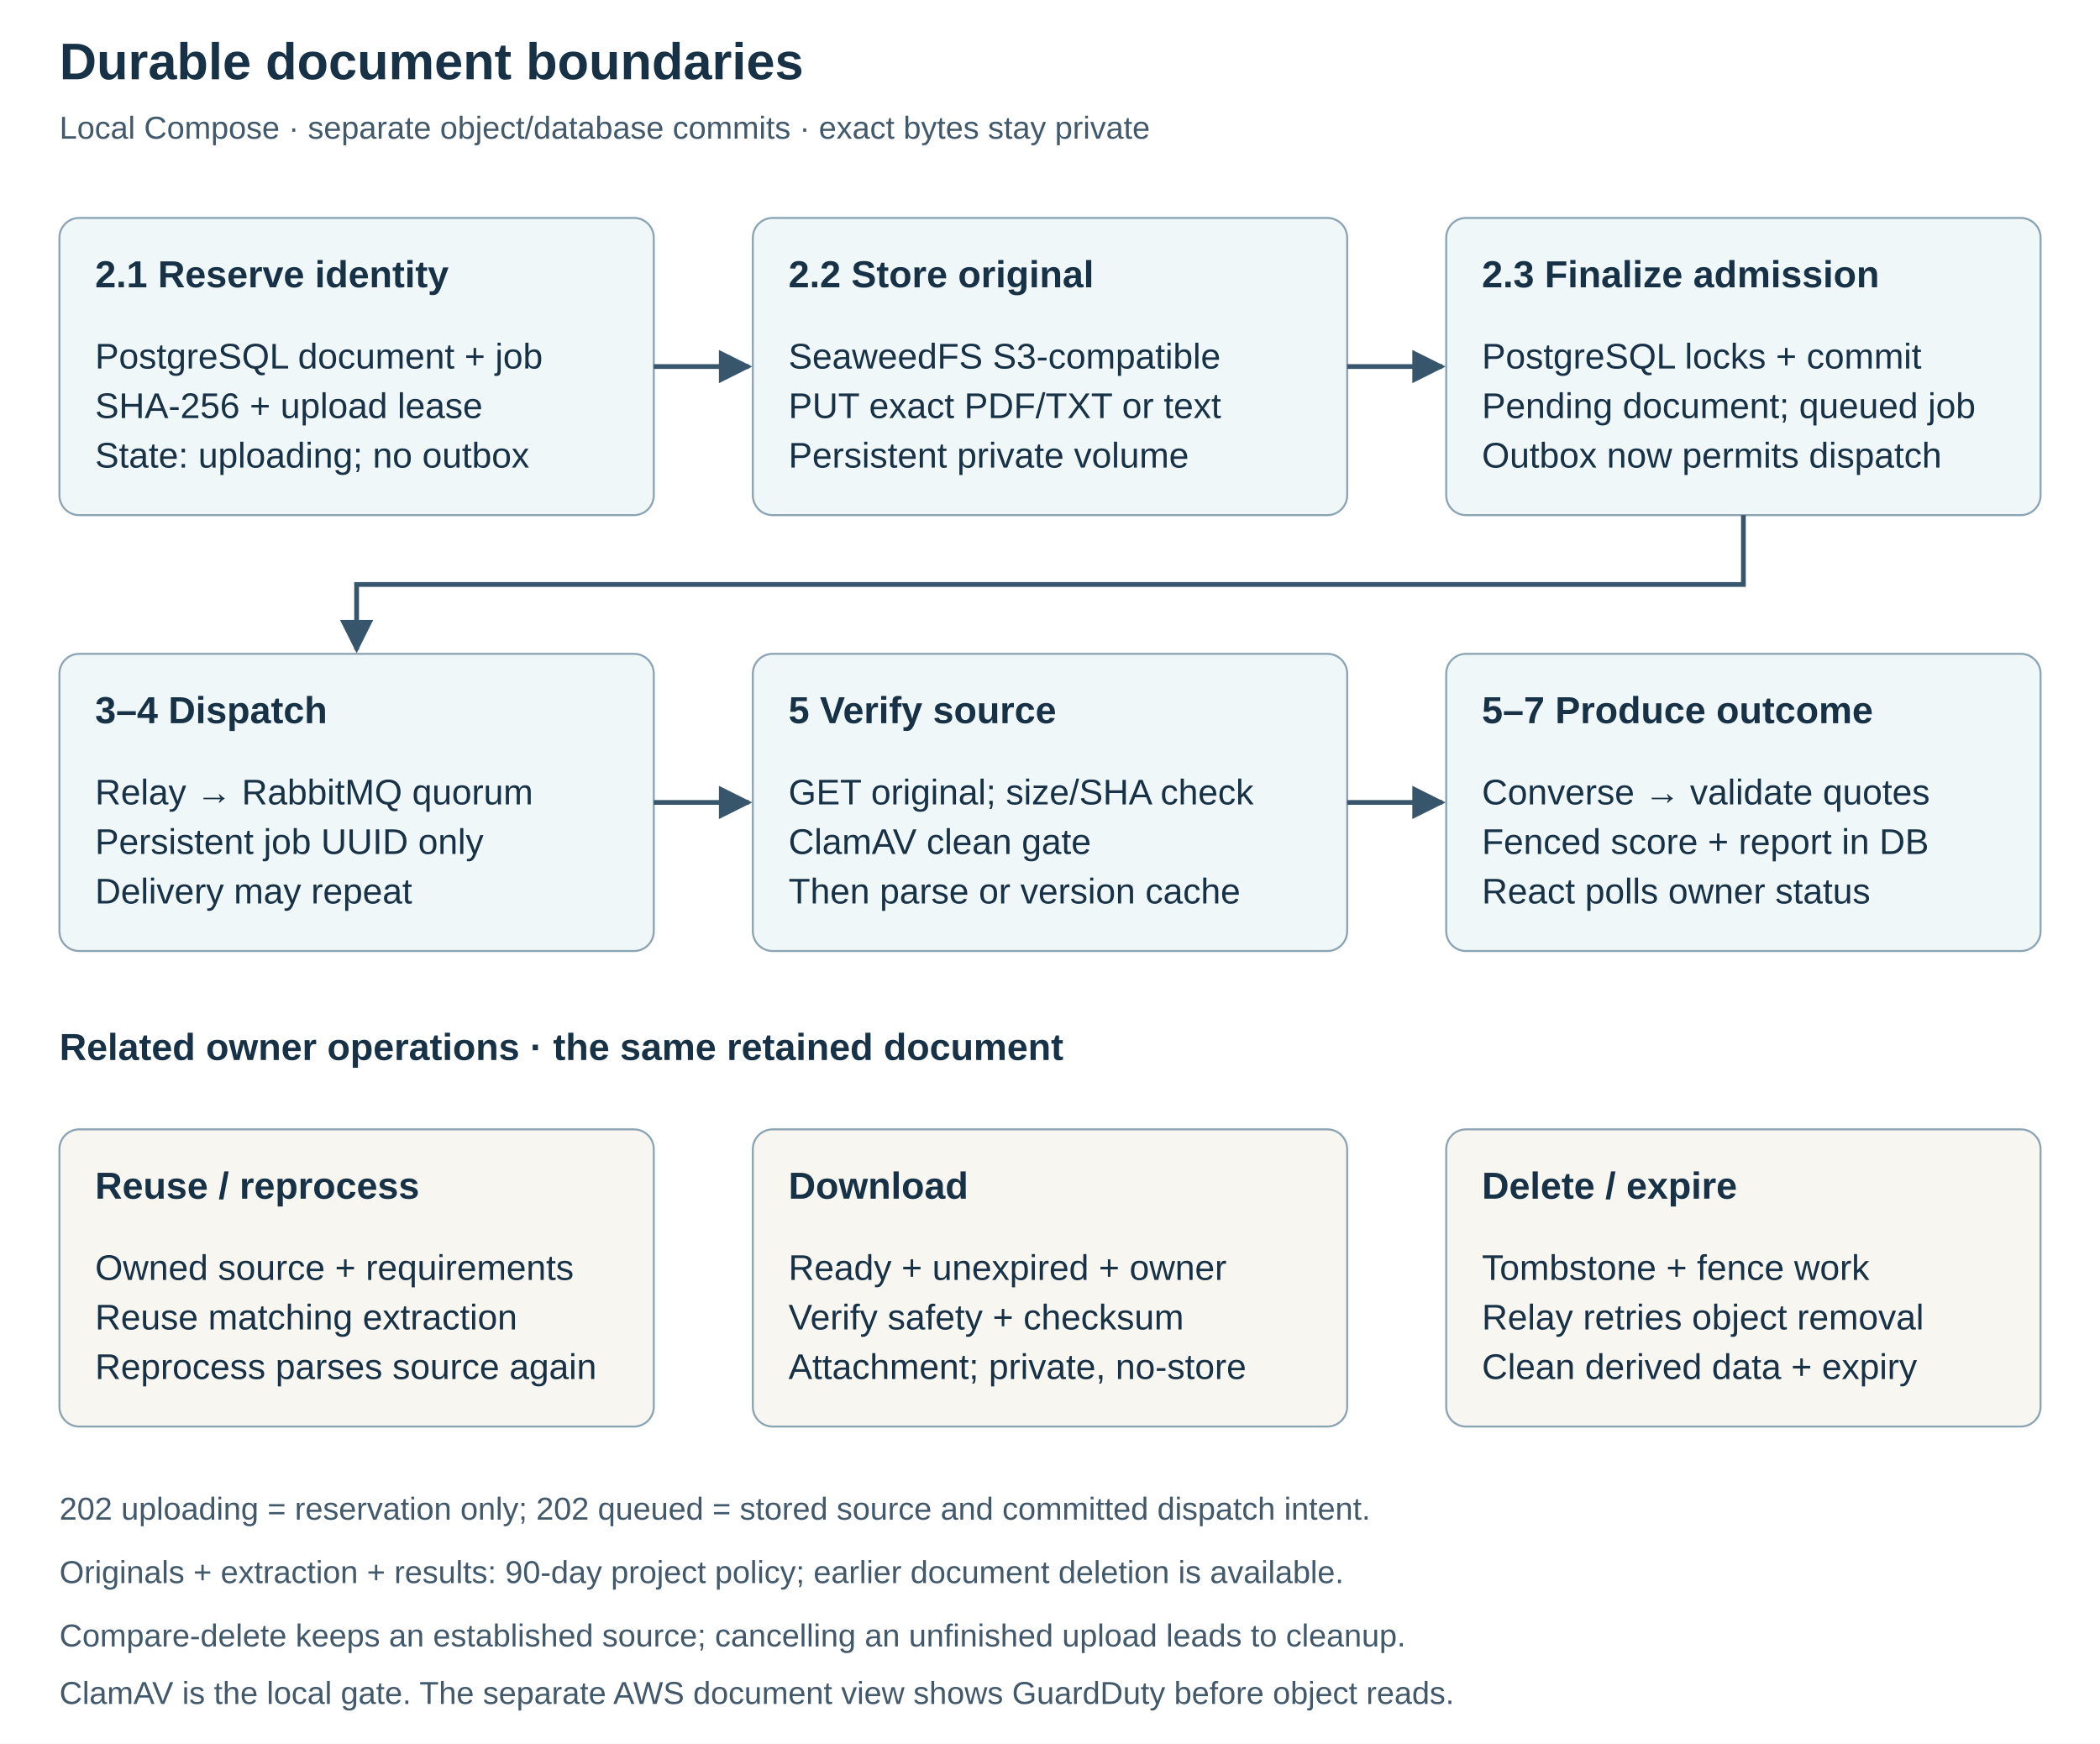
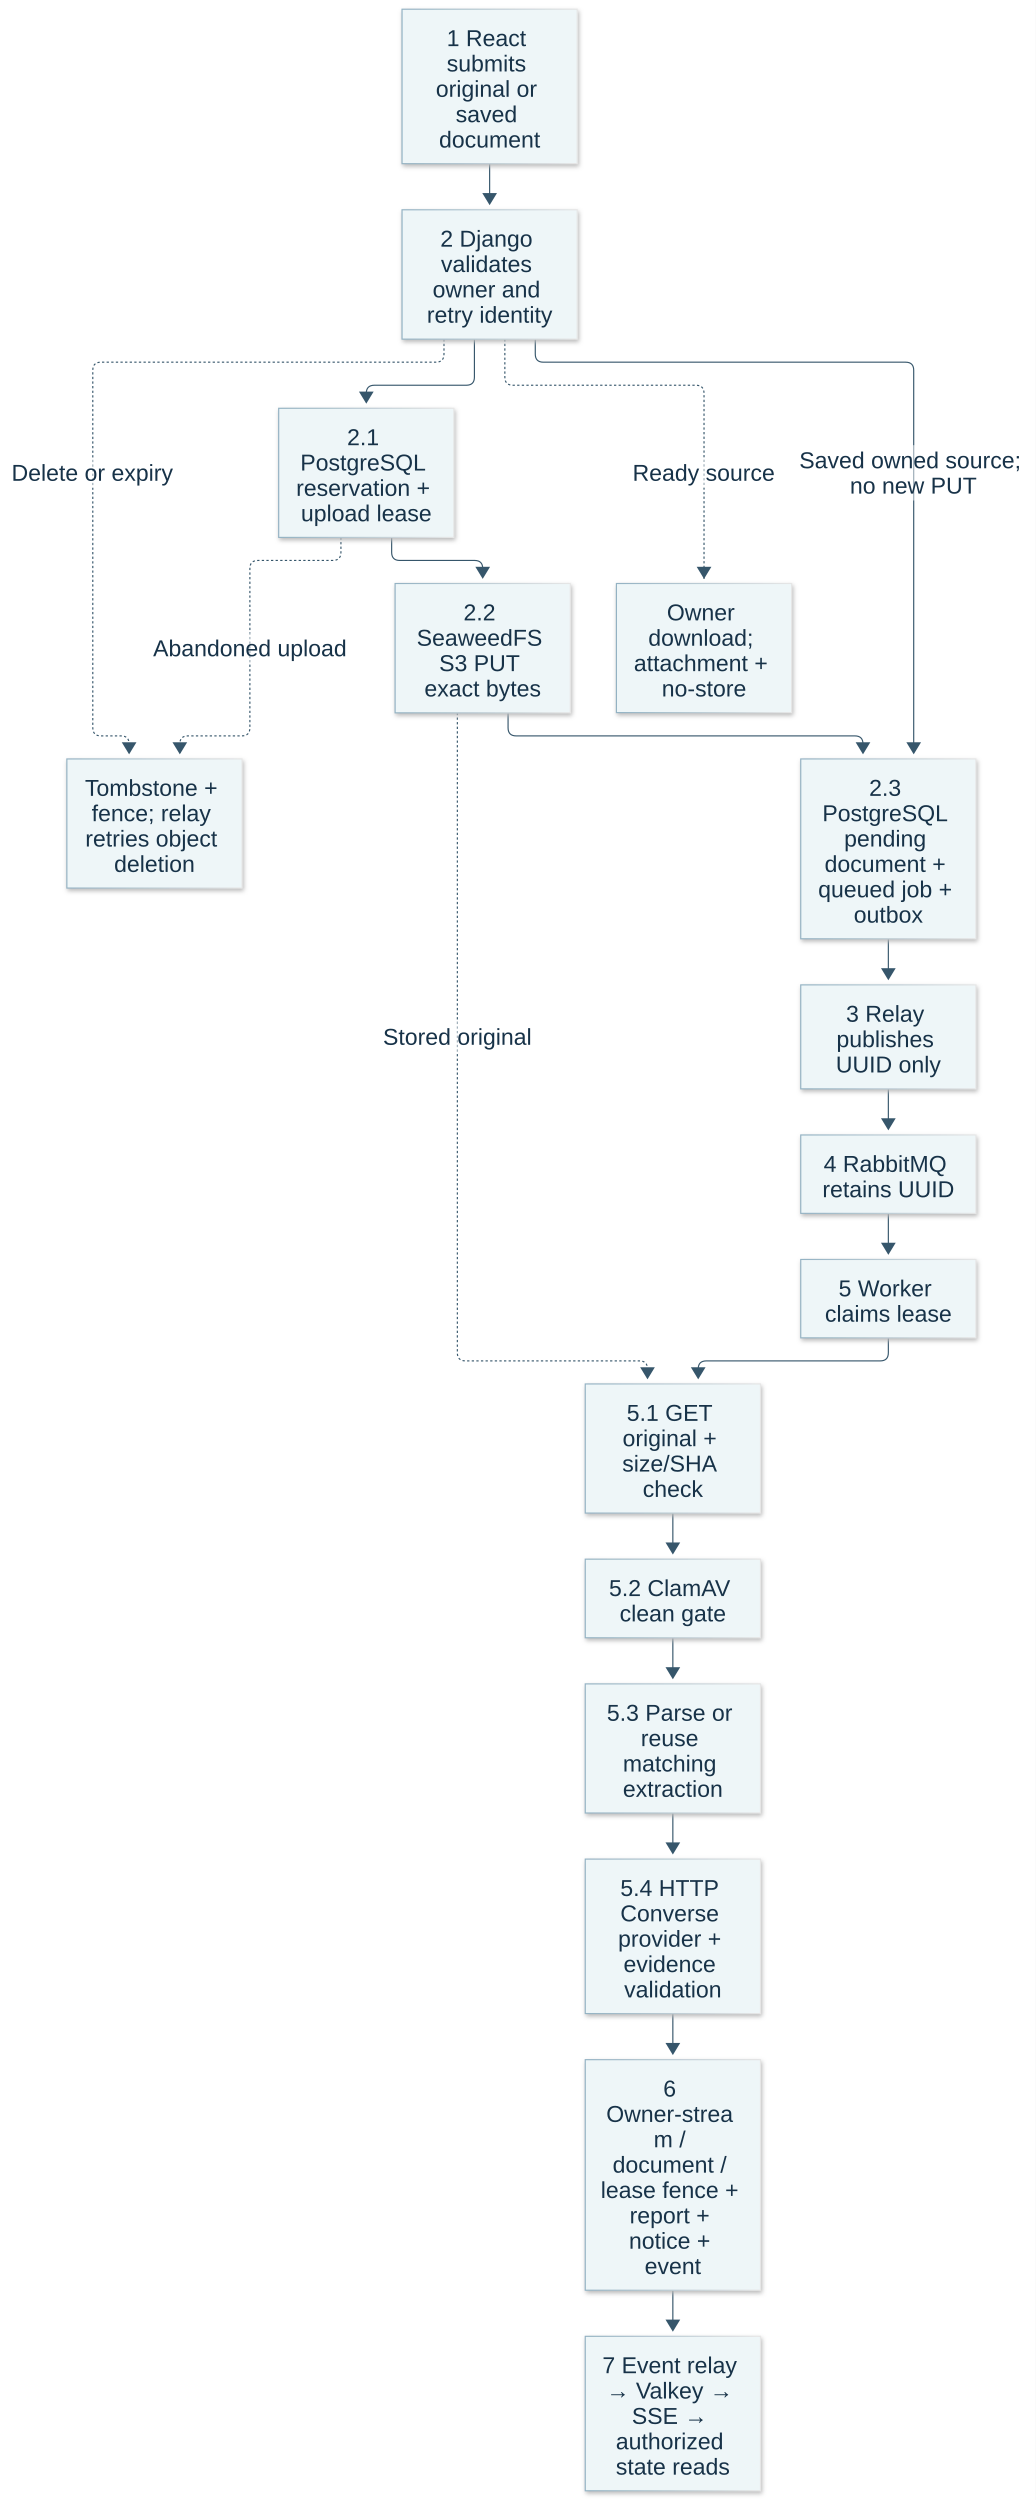
- <svg xmlns="http://www.w3.org/2000/svg" width="1060" height="880" viewBox="0 0 1060 880" role="img" aria-labelledby="title desc">
+ <svg xmlns="http://www.w3.org/2000/svg" id="my-svg" class="flowchart" viewBox="4 4 898.545 2168.836" role="graphics-document document" aria-roledescription="flowchart-v2" aria-describedby="chart-desc-my-svg" aria-labelledby="chart-title-my-svg" style="background-color: white;" width="898.545" height="2168.836">
+   <rect x="4" y="4" width="898.545" height="2168.836" fill="#ffffff" aria-hidden="true" />
+   <style>#my-svg{font-family:Arial,sans-serif;font-size:20px;fill:#173248;}@keyframes edge-animation-frame{from{stroke-dashoffset:0;}}@keyframes dash{to{stroke-dashoffset:0;}}#my-svg .edge-animation-slow{stroke-dasharray:9,5!important;stroke-dashoffset:900;animation:dash 50s linear infinite;stroke-linecap:round;}#my-svg .edge-animation-fast{stroke-dasharray:9,5!important;stroke-dashoffset:900;animation:dash 20s linear infinite;stroke-linecap:round;}#my-svg .error-icon{fill:#f8fafb;}#my-svg .error-text{fill:#070504;stroke:#070504;}#my-svg .edge-thickness-normal{stroke-width:1px;}#my-svg .edge-thickness-thick{stroke-width:3.5px;}#my-svg .edge-pattern-solid{stroke-dasharray:0;}#my-svg .edge-thickness-invisible{stroke-width:0;fill:none;}#my-svg .edge-pattern-dashed{stroke-dasharray:3;}#my-svg .edge-pattern-dotted{stroke-dasharray:2;}#my-svg .marker{fill:#36566b;stroke:#36566b;}#my-svg .marker.cross{stroke:#36566b;}#my-svg svg{font-family:Arial,sans-serif;font-size:20px;}#my-svg p{margin:0;}#my-svg .label{font-family:Arial,sans-serif;color:#173248;}#my-svg .cluster-label text{fill:#070504;}#my-svg .cluster-label span{color:#070504;}#my-svg .cluster-label span p{background-color:transparent;}#my-svg .label text,#my-svg span{fill:#173248;color:#173248;}#my-svg .node rect,#my-svg .node circle,#my-svg .node ellipse,#my-svg .node polygon,#my-svg .node path{fill:#eef6f8;stroke:#93b2c3;stroke-width:1px;}#my-svg .rough-node .label text,#my-svg .node .label text,#my-svg .image-shape .label,#my-svg .icon-shape .label{text-anchor:middle;}#my-svg .node .katex path{fill:#000;stroke:#000;stroke-width:1px;}#my-svg .rough-node .label,#my-svg .node .label,#my-svg .image-shape .label,#my-svg .icon-shape .label{text-align:center;}#my-svg .node.clickable{cursor:pointer;}#my-svg .root .anchor path{fill:#36566b!important;stroke-width:0;stroke:#36566b;}#my-svg .arrowheadPath{fill:#0b0b0b;}#my-svg .edgePaths .path{stroke:#36566b;stroke-width:1px;}#my-svg .flowchart-link{stroke:#36566b;fill:none;}#my-svg .edgeLabel{background-color:#ffffff;text-align:center;}#my-svg .edgeLabel p{background-color:#ffffff;}#my-svg .edgeLabel rect{opacity:0.5;background-color:#ffffff;fill:#ffffff;}#my-svg .labelBkg{background-color:rgba(255, 255, 255, 0.5);}#my-svg .cluster rect{fill:#f8fafb;stroke:hsl(200, 0%, 87.843%);stroke-width:1px;}#my-svg .cluster text{fill:#070504;}#my-svg .cluster span{color:#070504;}#my-svg .node .collapsed-indicator{fill:hsl(200, 0%, 87.843%);stroke:none;opacity:0.6;}#my-svg .node .collapsed-separator{stroke:hsl(200, 0%, 87.843%);stroke-width:0.75px;}#my-svg div.mermaidTooltip{position:absolute;text-align:center;max-width:200px;padding:2px;font-family:Arial,sans-serif;font-size:12px;background:#f8fafb;border:1px solid hsl(200, 0%, 87.843%);border-radius:2px;pointer-events:none;z-index:100;}#my-svg .flowchartTitleText{text-anchor:middle;font-size:18px;fill:#173248;}#my-svg rect.text{fill:none;stroke-width:0;}#my-svg .icon-shape,#my-svg .image-shape{background-color:#ffffff;text-align:center;}#my-svg .icon-shape p,#my-svg .image-shape p{background-color:#ffffff;padding:2px;}#my-svg .icon-shape .label rect,#my-svg .image-shape .label rect{opacity:0.5;background-color:#ffffff;fill:#ffffff;}#my-svg .label-icon{display:inline-block;height:1em;overflow:visible;vertical-align:-0.125em;}#my-svg .node .label-icon path{fill:currentColor;stroke:revert;stroke-width:revert;}#my-svg .node .neo-node{stroke:#93b2c3;}#my-svg [data-look="neo"].node rect,#my-svg [data-look="neo"].cluster rect,#my-svg [data-look="neo"].node polygon{stroke:url(#my-svg-gradient);filter:drop-shadow( 1px 2px 2px rgba(185,185,185,1));}#my-svg [data-look="neo"].swimlane.cluster rect{filter:none;}#my-svg [data-look="neo"].node path{stroke:url(#my-svg-gradient);stroke-width:1px;}#my-svg [data-look="neo"].node .outer-path{filter:drop-shadow( 1px 2px 2px rgba(185,185,185,1));}#my-svg [data-look="neo"].node .neo-line path{stroke:#93b2c3;filter:none;}#my-svg [data-look="neo"].node circle{stroke:url(#my-svg-gradient);filter:drop-shadow( 1px 2px 2px rgba(185,185,185,1));}#my-svg [data-look="neo"].node circle .state-start{fill:#000000;}#my-svg [data-look="neo"].icon-shape .icon{fill:url(#my-svg-gradient);filter:drop-shadow( 1px 2px 2px rgba(185,185,185,1));}#my-svg [data-look="neo"].icon-shape .icon-neo path{stroke:url(#my-svg-gradient);filter:drop-shadow( 1px 2px 2px rgba(185,185,185,1));}#my-svg :root{--mermaid-font-family:Arial,sans-serif;}</style>
+   <g>
+     <marker id="my-svg_flowchart-v2-pointEnd" class="marker flowchart-v2" viewBox="0 0 10 10" refX="5" refY="5" markerUnits="userSpaceOnUse" markerWidth="8" markerHeight="8" orient="auto">
+       <path d="M 0 0 L 10 5 L 0 10 z" class="arrowMarkerPath" style="stroke-width: 1; stroke-dasharray: 1, 0;" />
+     </marker>
+     <marker id="my-svg_flowchart-v2-pointStart" class="marker flowchart-v2" viewBox="0 0 10 10" refX="4.5" refY="5" markerUnits="userSpaceOnUse" markerWidth="8" markerHeight="8" orient="auto">
+       <path d="M 0 5 L 10 10 L 10 0 z" class="arrowMarkerPath" style="stroke-width: 1; stroke-dasharray: 1, 0;" />
+     </marker>
+     <marker id="my-svg_flowchart-v2-pointEnd-margin" class="marker flowchart-v2" viewBox="0 0 11.5 14" refX="11.5" refY="7" markerUnits="userSpaceOnUse" markerWidth="10.5" markerHeight="14" orient="auto">
+       <path d="M 0 0 L 11.5 7 L 0 14 z" class="arrowMarkerPath" style="stroke-width: 0; stroke-dasharray: 1, 0;" />
+     </marker>
+     <marker id="my-svg_flowchart-v2-pointStart-margin" class="marker flowchart-v2" viewBox="0 0 11.5 14" refX="1" refY="7" markerUnits="userSpaceOnUse" markerWidth="11.5" markerHeight="14" orient="auto">
+       <polygon points="0,7 11.5,14 11.5,0" class="arrowMarkerPath" style="stroke-width: 0; stroke-dasharray: 1, 0;" />
+     </marker>
+     <marker id="my-svg_flowchart-v2-circleEnd" class="marker flowchart-v2" viewBox="0 0 10 10" refX="11" refY="5" markerUnits="userSpaceOnUse" markerWidth="11" markerHeight="11" orient="auto">
+       <circle cx="5" cy="5" r="5" class="arrowMarkerPath" style="stroke-width: 1; stroke-dasharray: 1, 0;" />
+     </marker>
+     <marker id="my-svg_flowchart-v2-circleStart" class="marker flowchart-v2" viewBox="0 0 10 10" refX="-1" refY="5" markerUnits="userSpaceOnUse" markerWidth="11" markerHeight="11" orient="auto">
+       <circle cx="5" cy="5" r="5" class="arrowMarkerPath" style="stroke-width: 1; stroke-dasharray: 1, 0;" />
+     </marker>
+     <marker id="my-svg_flowchart-v2-circleEnd-margin" class="marker flowchart-v2" viewBox="0 0 10 10" refY="5" refX="12.25" markerUnits="userSpaceOnUse" markerWidth="14" markerHeight="14" orient="auto">
+       <circle cx="5" cy="5" r="5" class="arrowMarkerPath" style="stroke-width: 0; stroke-dasharray: 1, 0;" />
+     </marker>
+     <marker id="my-svg_flowchart-v2-circleStart-margin" class="marker flowchart-v2" viewBox="0 0 10 10" refX="-2" refY="5" markerUnits="userSpaceOnUse" markerWidth="14" markerHeight="14" orient="auto">
+       <circle cx="5" cy="5" r="5" class="arrowMarkerPath" style="stroke-width: 0; stroke-dasharray: 1, 0;" />
+     </marker>
+     <marker id="my-svg_flowchart-v2-crossEnd" class="marker cross flowchart-v2" viewBox="0 0 11 11" refX="12" refY="5.2" markerUnits="userSpaceOnUse" markerWidth="11" markerHeight="11" orient="auto">
+       <path d="M 1,1 l 9,9 M 10,1 l -9,9" class="arrowMarkerPath" style="stroke-width: 2; stroke-dasharray: 1, 0;" />
+     </marker>
+     <marker id="my-svg_flowchart-v2-crossStart" class="marker cross flowchart-v2" viewBox="0 0 11 11" refX="-1" refY="5.2" markerUnits="userSpaceOnUse" markerWidth="11" markerHeight="11" orient="auto">
+       <path d="M 1,1 l 9,9 M 10,1 l -9,9" class="arrowMarkerPath" style="stroke-width: 2; stroke-dasharray: 1, 0;" />
+     </marker>
+     <marker id="my-svg_flowchart-v2-crossEnd-margin" class="marker cross flowchart-v2" viewBox="0 0 15 15" refX="17.7" refY="7.5" markerUnits="userSpaceOnUse" markerWidth="12" markerHeight="12" orient="auto">
+       <path d="M 1,1 L 14,14 M 1,14 L 14,1" class="arrowMarkerPath" style="stroke-width: 2.5;" />
+     </marker>
+     <marker id="my-svg_flowchart-v2-crossStart-margin" class="marker cross flowchart-v2" viewBox="0 0 15 15" refX="-3.5" refY="7.5" markerUnits="userSpaceOnUse" markerWidth="12" markerHeight="12" orient="auto">
+       <path d="M 1,1 L 14,14 M 1,14 L 14,1" class="arrowMarkerPath" style="stroke-width: 2.5; stroke-dasharray: 1, 0;" />
+     </marker>
+     <g class="root">
+       <g class="clusters" />
+       <g class="edges edgePaths">
+         <path d="M428.772,146L428.772,182" id="my-svg-L_UI_API_0" class="edge-thickness-normal edge-pattern-solid edge-thickness-normal edge-pattern-solid flowchart-link" style="stroke-dasharray: 0 0 32 4; stroke-dashoffset: 0;;" data-edge="true" data-et="edge" data-id="L_UI_API_0" data-points="W3sieCI6NDI4Ljc3MjQ2MDkzNzUsInkiOjE0Nn0seyJ4Ijo0MjguNzcyNDYwOTM3NSwieSI6MTg2fV0=" data-look="neo" marker-end="url(#my-svg_flowchart-v2-pointEnd-margin)" />
+         <path d="M415.572,298.209L415.572,331.138Q415.572,338.209 408.501,338.209L328.844,338.209Q321.772,338.209 321.772,345.28L321.772,354.209" id="my-svg-L_API_RES_0" class="edge-thickness-normal edge-pattern-solid edge-thickness-normal edge-pattern-solid flowchart-link" style="stroke-dasharray: 0 0 140.472 4; stroke-dashoffset: 0;;" data-edge="true" data-et="edge" data-id="L_API_RES_0" data-points="W3sieCI6NDE1LjU3MjQ2MDkzNzUsInkiOjI5OC4yMDg5ODQzNzV9LHsieCI6NDE1LjU3MjQ2MDkzNzUsInkiOjMzOC4yMDg5ODQzNzV9LHsieCI6MzIxLjc3MjQ2MDkzNzUsInkiOjMzOC4yMDg5ODQzNzV9LHsieCI6MzIxLjc3MjQ2MDkzNzUsInkiOjM1OC4yMDg5ODQzNzV9XQ==" data-look="neo" marker-end="url(#my-svg_flowchart-v2-pointEnd-margin)" />
+         <path d="M343.772,470.209L343.772,483.138Q343.772,490.209 350.844,490.209L415.693,490.209Q422.764,490.209 422.764,497.28L422.764,506.209" id="my-svg-L_RES_PUT_0" class="edge-thickness-normal edge-pattern-solid edge-thickness-normal edge-pattern-solid flowchart-link" style="stroke-dasharray: 0 0 105.663 4; stroke-dashoffset: 0;;" data-edge="true" data-et="edge" data-id="L_RES_PUT_0" data-points="W3sieCI6MzQzLjc3MjQ2MDkzNzUsInkiOjQ3MC4yMDg5ODQzNzV9LHsieCI6MzQzLjc3MjQ2MDkzNzUsInkiOjQ5MC4yMDg5ODQzNzV9LHsieCI6NDIyLjc2MzY3MTg3NSwieSI6NDkwLjIwODk4NDM3NX0seyJ4Ijo0MjIuNzYzNjcxODc1LCJ5Ijo1MTAuMjA4OTg0Mzc1fV0=" data-look="neo" marker-end="url(#my-svg_flowchart-v2-pointEnd-margin)" />
+         <path d="M444.764,622.418L444.764,635.347Q444.764,642.418 451.835,642.418L745.599,642.418Q752.67,642.418 752.67,649.489L752.67,658.418" id="my-svg-L_PUT_ADMIT_0" class="edge-thickness-normal edge-pattern-solid edge-thickness-normal edge-pattern-solid flowchart-link" style="stroke-dasharray: 0 0 334.578 4; stroke-dashoffset: 0;;" data-edge="true" data-et="edge" data-id="L_PUT_ADMIT_0" data-points="W3sieCI6NDQ0Ljc2MzY3MTg3NSwieSI6NjIyLjQxNzk2ODc1fSx7IngiOjQ0NC43NjM2NzE4NzUsInkiOjY0Mi40MTc5Njg3NX0seyJ4Ijo3NTIuNjY5OTIxODc1LCJ5Ijo2NDIuNDE3OTY4NzV9LHsieCI6NzUyLjY2OTkyMTg3NSwieSI6NjYyLjQxNzk2ODc1fV0=" data-look="neo" marker-end="url(#my-svg_flowchart-v2-pointEnd-margin)" />
+         <path d="M468.372,298.209L468.372,311.138Q468.372,318.209 475.444,318.209L789.599,318.209Q796.67,318.209 796.67,325.28L796.67,566.313L796.67,658.418" id="my-svg-L_API_ADMIT_0" class="edge-thickness-normal edge-pattern-solid edge-thickness-normal edge-pattern-solid flowchart-link" style="stroke-dasharray: 0 0 679.178 4; stroke-dashoffset: 0;;" data-edge="true" data-et="edge" data-id="L_API_ADMIT_0" data-points="W3sieCI6NDY4LjM3MjQ2MDkzNzUsInkiOjI5OC4yMDg5ODQzNzV9LHsieCI6NDY4LjM3MjQ2MDkzNzUsInkiOjMxOC4yMDg5ODQzNzV9LHsieCI6Nzk2LjY2OTkyMTg3NSwieSI6MzE4LjIwODk4NDM3NX0seyJ4Ijo3OTYuNjY5OTIxODc1LCJ5Ijo1NjYuMzEzNDc2NTYyNX0seyJ4Ijo3OTYuNjY5OTIxODc1LCJ5Ijo2NjIuNDE3OTY4NzV9XQ==" data-look="neo" marker-end="url(#my-svg_flowchart-v2-pointEnd-margin)" />
+         <path d="M774.67,818.418L774.67,854.418" id="my-svg-L_ADMIT_RELAY_0" class="edge-thickness-normal edge-pattern-solid edge-thickness-normal edge-pattern-solid flowchart-link" style="stroke-dasharray: 0 0 32 4; stroke-dashoffset: 0;;" data-edge="true" data-et="edge" data-id="L_ADMIT_RELAY_0" data-points="W3sieCI6Nzc0LjY2OTkyMTg3NSwieSI6ODE4LjQxNzk2ODc1fSx7IngiOjc3NC42Njk5MjE4NzUsInkiOjg1OC40MTc5Njg3NX1d" data-look="neo" marker-end="url(#my-svg_flowchart-v2-pointEnd-margin)" />
+         <path d="M774.67,948.627L774.67,984.627" id="my-svg-L_RELAY_Q_0" class="edge-thickness-normal edge-pattern-solid edge-thickness-normal edge-pattern-solid flowchart-link" style="stroke-dasharray: 0 0 32 4; stroke-dashoffset: 0;;" data-edge="true" data-et="edge" data-id="L_RELAY_Q_0" data-points="W3sieCI6Nzc0LjY2OTkyMTg3NSwieSI6OTQ4LjYyNjk1MzEyNX0seyJ4Ijo3NzQuNjY5OTIxODc1LCJ5Ijo5ODguNjI2OTUzMTI1fV0=" data-look="neo" marker-end="url(#my-svg_flowchart-v2-pointEnd-margin)" />
+         <path d="M774.67,1056.627L774.67,1092.627" id="my-svg-L_Q_W_0" class="edge-thickness-normal edge-pattern-solid edge-thickness-normal edge-pattern-solid flowchart-link" style="stroke-dasharray: 0 0 32 4; stroke-dashoffset: 0;;" data-edge="true" data-et="edge" data-id="L_Q_W_0" data-points="W3sieCI6Nzc0LjY2OTkyMTg3NSwieSI6MTA1Ni42MjY5NTMxMjV9LHsieCI6Nzc0LjY2OTkyMTg3NSwieSI6MTA5Ni42MjY5NTMxMjV9XQ==" data-look="neo" marker-end="url(#my-svg_flowchart-v2-pointEnd-margin)" />
+         <path d="M774.67,1164.627L774.67,1177.556Q774.67,1184.627 767.599,1184.627L616.788,1184.627Q609.717,1184.627 609.717,1191.698L609.717,1200.627" id="my-svg-L_W_OBJ_0" class="edge-thickness-normal edge-pattern-solid edge-thickness-normal edge-pattern-solid flowchart-link" style="stroke-dasharray: 0 0 191.625 4; stroke-dashoffset: 0;;" data-edge="true" data-et="edge" data-id="L_W_OBJ_0" data-points="W3sieCI6Nzc0LjY2OTkyMTg3NSwieSI6MTE2NC42MjY5NTMxMjV9LHsieCI6Nzc0LjY2OTkyMTg3NSwieSI6MTE4NC42MjY5NTMxMjV9LHsieCI6NjA5LjcxNjc5Njg3NSwieSI6MTE4NC42MjY5NTMxMjV9LHsieCI6NjA5LjcxNjc5Njg3NSwieSI6MTIwNC42MjY5NTMxMjV9XQ==" data-look="neo" marker-end="url(#my-svg_flowchart-v2-pointEnd-margin)" />
+         <path d="M400.764,622.418L400.764,740.418L400.764,1022.627L400.764,1130.627L400.764,1177.556Q400.764,1184.627 407.835,1184.627L558.646,1184.627Q565.717,1184.627 565.717,1191.698L565.717,1200.627" id="my-svg-L_PUT_OBJ_0" class="edge-thickness-normal edge-pattern-dotted edge-thickness-normal edge-pattern-solid flowchart-link" style="stroke-dasharray: 0 0 2 2 2 2 2 2 2 2 2 2 2 2 2 2 2 2 2 2 2 2 2 2 2 2 2 2 2 2 2 2 2 2 2 2 2 2 2 2 2 2 2 2 2 2 2 2 2 2 2 2 2 2 2 2 2 2 2 2 2 2 2 2 2 2 2 2 2 2 2 2 2 2 2 2 2 2 2 2 2 2 2 2 2 2 2 2 2 2 2 2 2 2 2 2 2 2 2 2 2 2 2 2 2 2 2 2 2 2 2 2 2 2 2 2 2 2 2 2 2 2 2 2 2 2 2 2 2 2 2 2 2 2 2 2 2 2 2 2 2 2 2 2 2 2 2 2 2 2 2 2 2 2 2 2 2 2 2 2 2 2 2 2 2 2 2 2 2 2 2 2 2 2 2 2 2 2 2 2 2 2 2 2 2 2 2 2 2 2 2 2 2 2 2 2 2 2 2 2 2 2 2 2 2 2 2 2 2 2 2 2 2 2 2 2 2 2 2 2 2 2 2 2 2 2 2 2 2 2 2 2 2 2 2 2 2 2 2 2 2 2 2 2 2 2 2 2 2 2 2 2 2 2 2 2 2 2 2 2 2 2 2 2 2 2 2 2 2 2 2 2 2 2 2 2 2 2 2 2 2 2 2 2 2 2 2 2 2 2 2 2 2 2 2 2 2 2 2 2 2 2 2 2 2 2 2 2 2 2 2 2 2 2 2 2 2 2 2 2 2 2 2 2 2 2 2 2 2 2 2 2 2 2 2 2 2 2 2 2 2 2 2 2 2 2 2 2 2 2 2 2 2 2 2 2 2 2 2 2 2 2 2 2 2 2 2 2 4; stroke-dashoffset: 0;;" data-edge="true" data-et="edge" data-id="L_PUT_OBJ_0" data-points="W3sieCI6NDAwLjc2MzY3MTg3NSwieSI6NjIyLjQxNzk2ODc1fSx7IngiOjQwMC43NjM2NzE4NzUsInkiOjc0MC40MTc5Njg3NX0seyJ4Ijo0MDAuNzYzNjcxODc1LCJ5IjoxMDIyLjYyNjk1MzEyNX0seyJ4Ijo0MDAuNzYzNjcxODc1LCJ5IjoxMTMwLjYyNjk1MzEyNX0seyJ4Ijo0MDAuNzYzNjcxODc1LCJ5IjoxMTg0LjYyNjk1MzEyNX0seyJ4Ijo1NjUuNzE2Nzk2ODc1LCJ5IjoxMTg0LjYyNjk1MzEyNX0seyJ4Ijo1NjUuNzE2Nzk2ODc1LCJ5IjoxMjA0LjYyNjk1MzEyNX1d" data-look="neo" marker-end="url(#my-svg_flowchart-v2-pointEnd-margin)" />
+         <path d="M587.717,1316.627L587.717,1352.627" id="my-svg-L_OBJ_SCAN_0" class="edge-thickness-normal edge-pattern-solid edge-thickness-normal edge-pattern-solid flowchart-link" style="stroke-dasharray: 0 0 32 4; stroke-dashoffset: 0;;" data-edge="true" data-et="edge" data-id="L_OBJ_SCAN_0" data-points="W3sieCI6NTg3LjcxNjc5Njg3NSwieSI6MTMxNi42MjY5NTMxMjV9LHsieCI6NTg3LjcxNjc5Njg3NSwieSI6MTM1Ni42MjY5NTMxMjV9XQ==" data-look="neo" marker-end="url(#my-svg_flowchart-v2-pointEnd-margin)" />
+         <path d="M587.717,1424.836L587.717,1460.836" id="my-svg-L_SCAN_PARSE_0" class="edge-thickness-normal edge-pattern-solid edge-thickness-normal edge-pattern-solid flowchart-link" style="stroke-dasharray: 0 0 32 4; stroke-dashoffset: 0;;" data-edge="true" data-et="edge" data-id="L_SCAN_PARSE_0" data-points="W3sieCI6NTg3LjcxNjc5Njg3NSwieSI6MTQyNC44MzU5Mzc1fSx7IngiOjU4Ny43MTY3OTY4NzUsInkiOjE0NjQuODM1OTM3NX1d" data-look="neo" marker-end="url(#my-svg_flowchart-v2-pointEnd-margin)" />
+         <path d="M587.717,1576.836L587.717,1612.836" id="my-svg-L_PARSE_P_0" class="edge-thickness-normal edge-pattern-solid edge-thickness-normal edge-pattern-solid flowchart-link" style="stroke-dasharray: 0 0 32 4; stroke-dashoffset: 0;;" data-edge="true" data-et="edge" data-id="L_PARSE_P_0" data-points="W3sieCI6NTg3LjcxNjc5Njg3NSwieSI6MTU3Ni44MzU5Mzc1fSx7IngiOjU4Ny43MTY3OTY4NzUsInkiOjE2MTYuODM1OTM3NX1d" data-look="neo" marker-end="url(#my-svg_flowchart-v2-pointEnd-margin)" />
+         <path d="M587.717,1750.836L587.717,1786.836" id="my-svg-L_P_SAVE_0" class="edge-thickness-normal edge-pattern-solid edge-thickness-normal edge-pattern-solid flowchart-link" style="stroke-dasharray: 0 0 32 4; stroke-dashoffset: 0;;" data-edge="true" data-et="edge" data-id="L_P_SAVE_0" data-points="W3sieCI6NTg3LjcxNjc5Njg3NSwieSI6MTc1MC44MzU5Mzc1fSx7IngiOjU4Ny43MTY3OTY4NzUsInkiOjE3OTAuODM1OTM3NX1d" data-look="neo" marker-end="url(#my-svg_flowchart-v2-pointEnd-margin)" />
+         <path d="M587.717,1990.836L587.717,2026.836" id="my-svg-L_SAVE_READ_0" class="edge-thickness-normal edge-pattern-solid edge-thickness-normal edge-pattern-solid flowchart-link" style="stroke-dasharray: 0 0 32 4; stroke-dashoffset: 0;;" data-edge="true" data-et="edge" data-id="L_SAVE_READ_0" data-points="W3sieCI6NTg3LjcxNjc5Njg3NSwieSI6MTk5MC44MzU5Mzc1fSx7IngiOjU4Ny43MTY3OTY4NzUsInkiOjIwMzAuODM1OTM3NX1d" data-look="neo" marker-end="url(#my-svg_flowchart-v2-pointEnd-margin)" />
+         <path d="M441.972,298.209L441.972,331.138Q441.972,338.209 449.044,338.209L607.693,338.209Q614.764,338.209 614.764,345.28L614.764,506.209" id="my-svg-L_API_DL_0" class="edge-thickness-normal edge-pattern-dotted edge-thickness-normal edge-pattern-solid flowchart-link" style="stroke-dasharray: 0 0 2 2 2 2 2 2 2 2 2 2 2 2 2 2 2 2 2 2 2 2 2 2 2 2 2 2 2 2 2 2 2 2 2 2 2 2 2 2 2 2 2 2 2 2 2 2 2 2 2 2 2 2 2 2 2 2 2 2 2 2 2 2 2 2 2 2 2 2 2 2 2 2 2 2 2 2 2 2 2 2 2 2 2 2 2 2 2 2 2 2 2 2 2 2 2 2 2 2 2 2 2 2 2 2 2 2 2 2 2 2 2 2 2 2 2 2 2 2 2 2 2 2 2 2 2 2 2 2 2 2 2 2 2 2 2 2 2 2 2 2 2 2 2 2 2 2 2 2 2 2 2 2 2 2 2 2 2 2 2 2 2 2 2 2 2 2 2 2 2 2 2 2 2 2 2 2 2 2 2 2 2 2 2 2 4; stroke-dashoffset: 0;;" data-edge="true" data-et="edge" data-id="L_API_DL_0" data-points="W3sieCI6NDQxLjk3MjQ2MDkzNzUsInkiOjI5OC4yMDg5ODQzNzV9LHsieCI6NDQxLjk3MjQ2MDkzNzUsInkiOjMzOC4yMDg5ODQzNzV9LHsieCI6NjE0Ljc2MzY3MTg3NSwieSI6MzM4LjIwODk4NDM3NX0seyJ4Ijo2MTQuNzYzNjcxODc1LCJ5Ijo1MTAuMjA4OTg0Mzc1fV0=" data-look="neo" marker-end="url(#my-svg_flowchart-v2-pointEnd-margin)" />
+         <path d="M389.172,298.209L389.172,311.138Q389.172,318.209 382.101,318.209L91.571,318.209Q84.5,318.209 84.5,325.28L84.5,566.313L84.5,635.347Q84.5,642.418 91.571,642.418L108.929,642.418Q116,642.418 116,649.489L116,658.418" id="my-svg-L_API_DEL_0" class="edge-thickness-normal edge-pattern-dotted edge-thickness-normal edge-pattern-solid flowchart-link" style="stroke-dasharray: 0 0 2 2 2 2 2 2 2 2 2 2 2 2 2 2 2 2 2 2 2 2 2 2 2 2 2 2 2 2 2 2 2 2 2 2 2 2 2 2 2 2 2 2 2 2 2 2 2 2 2 2 2 2 2 2 2 2 2 2 2 2 2 2 2 2 2 2 2 2 2 2 2 2 2 2 2 2 2 2 2 2 2 2 2 2 2 2 2 2 2 2 2 2 2 2 2 2 2 2 2 2 2 2 2 2 2 2 2 2 2 2 2 2 2 2 2 2 2 2 2 2 2 2 2 2 2 2 2 2 2 2 2 2 2 2 2 2 2 2 2 2 2 2 2 2 2 2 2 2 2 2 2 2 2 2 2 2 2 2 2 2 2 2 2 2 2 2 2 2 2 2 2 2 2 2 2 2 2 2 2 2 2 2 2 2 2 2 2 2 2 2 2 2 2 2 2 2 2 2 2 2 2 2 2 2 2 2 2 2 2 2 2 2 2 2 2 2 2 2 2 2 2 2 2 2 2 2 2 2 2 2 2 2 2 2 2 2 2 2 2 2 2 2 2 2 2 2 2 2 2 2 2 2 2 2 2 2 2 2 2 2 2 2 2 2 2 2 2 2 2 2 2 2 2 2 2 2 2 2 2 2 2 2 2 2 2 2 2 2 2 2 2 2 2 2 2 2 2 2 2 2 2 2 2 2 2 2 2 2 2 2 2 2 2 2 2 2 2 2 2 2 2 2 2 2 2 2 2 2 2 2 2 2 2 2 2 2 2 2 2 2 4; stroke-dashoffset: 0;;" data-edge="true" data-et="edge" data-id="L_API_DEL_0" data-points="W3sieCI6Mzg5LjE3MjQ2MDkzNzUsInkiOjI5OC4yMDg5ODQzNzV9LHsieCI6Mzg5LjE3MjQ2MDkzNzUsInkiOjMxOC4yMDg5ODQzNzV9LHsieCI6ODQuNSwieSI6MzE4LjIwODk4NDM3NX0seyJ4Ijo4NC41LCJ5Ijo1NjYuMzEzNDc2NTYyNX0seyJ4Ijo4NC41LCJ5Ijo2NDIuNDE3OTY4NzV9LHsieCI6MTE2LCJ5Ijo2NDIuNDE3OTY4NzV9LHsieCI6MTE2LCJ5Ijo2NjIuNDE3OTY4NzV9XQ==" data-look="neo" marker-end="url(#my-svg_flowchart-v2-pointEnd-margin)" />
+         <path d="M299.772,470.209L299.772,483.138Q299.772,490.209 292.701,490.209L227.852,490.209Q220.781,490.209 220.781,497.28L220.781,635.347Q220.781,642.418 213.71,642.418L167.071,642.418Q160,642.418 160,649.489L160,658.418" id="my-svg-L_RES_DEL_0" class="edge-thickness-normal edge-pattern-dotted edge-thickness-normal edge-pattern-solid flowchart-link" style="stroke-dasharray: 0 0 2 2 2 2 2 2 2 2 2 2 2 2 2 2 2 2 2 2 2 2 2 2 2 2 2 2 2 2 2 2 2 2 2 2 2 2 2 2 2 2 2 2 2 2 2 2 2 2 2 2 2 2 2 2 2 2 2 2 2 2 2 2 2 2 2 2 2 2 2 2 2 2 2 2 2 2 2 2 2 2 2 2 2 2 2 2 2 2 2 2 2 2 2 2 2 2 2 2 2 2 2 2 2 2 2 2 2 2 2 2 2 2 2 2 2 2 2 2 2 2 2 2 2 2 2 2 2 2 2 2 2 2 2 2 2 2 2 2 2 2 2 2 2 2 2 2 2 2 2 2 2 2 2 2 2 2 4; stroke-dashoffset: 0;;" data-edge="true" data-et="edge" data-id="L_RES_DEL_0" data-points="W3sieCI6Mjk5Ljc3MjQ2MDkzNzUsInkiOjQ3MC4yMDg5ODQzNzV9LHsieCI6Mjk5Ljc3MjQ2MDkzNzUsInkiOjQ5MC4yMDg5ODQzNzV9LHsieCI6MjIwLjc4MTI1LCJ5Ijo0OTAuMjA4OTg0Mzc1fSx7IngiOjIyMC43ODEyNSwieSI6NjQyLjQxNzk2ODc1fSx7IngiOjE2MCwieSI6NjQyLjQxNzk2ODc1fSx7IngiOjE2MCwieSI6NjYyLjQxNzk2ODc1fV0=" data-look="neo" marker-end="url(#my-svg_flowchart-v2-pointEnd-margin)" />
+       </g>
+       <g class="edgeLabels">
+         <g class="edgeLabel" transform="translate(796.3574, 414.209)">
+           <g class="label" data-id="L_API_ADMIT_0" transform="translate(0, -24)">
+             <g>
+               <rect class="background" style="" x="-98.188" y="0" width="196.375" height="48" />
+               <text y="-10.1" text-anchor="middle" style="">
+                 <tspan class="text-outer-tspan row" x="0" y="-0.1em" dy="1.1em" text-anchor="middle">Saved owned source;</tspan>
+                 <tspan class="text-outer-tspan row" x="0" y="1em" dy="1.1em" text-anchor="middle">no new PUT</tspan>
+               </text>
+             </g>
+           </g>
+         </g>
+         <g class="edgeLabel" transform="translate(400.7559, 903.5225)">
+           <g class="label" data-id="L_PUT_OBJ_0" transform="translate(0, -13.10449)">
+             <g>
+               <rect class="background" style="" x="-66.492" y="0" width="132.984" height="26.209" />
+               <text y="-10.1" text-anchor="middle" style="">
+                 <tspan class="text-outer-tspan row" x="0" y="-0.1em" dy="1.1em" text-anchor="middle">Stored original</tspan>
+               </text>
+             </g>
+           </g>
+         </g>
+         <g class="edgeLabel" transform="translate(614.4668, 414.209)">
+           <g class="label" data-id="L_API_DL_0" transform="translate(0, -13.10449)">
+             <g>
+               <rect class="background" style="" x="-63.703" y="0" width="127.406" height="26.209" />
+               <text y="-10.1" text-anchor="middle" style="">
+                 <tspan class="text-outer-tspan row" x="0" y="-0.1em" dy="1.1em" text-anchor="middle">Ready source</tspan>
+               </text>
+             </g>
+           </g>
+         </g>
+         <g class="edgeLabel" transform="translate(84.03125, 414.209)">
+           <g class="label" data-id="L_API_DEL_0" transform="translate(0, -13.10449)">
+             <g>
+               <rect class="background" style="" x="-72.031" y="0" width="144.062" height="26.209" />
+               <text y="-10.1" text-anchor="middle" style="">
+                 <tspan class="text-outer-tspan row" x="0" y="-0.1em" dy="1.1em" text-anchor="middle">Delete or expiry</tspan>
+               </text>
+             </g>
+           </g>
+         </g>
+         <g class="edgeLabel" transform="translate(220.7725, 566.3135)">
+           <g class="label" data-id="L_RES_DEL_0" transform="translate(0.01464844, -13)">
+             <g>
+               <rect class="background" style="" x="-86.006" y="0" width="171.982" height="26" />
+               <text y="-10.1" text-anchor="middle" style="">
+                 <tspan class="text-outer-tspan row" x="0" y="-0.1em" dy="1.1em" text-anchor="middle">Abandoned upload</tspan>
+               </text>
+             </g>
+           </g>
+         </g>
+       </g>
+       <g class="nodes">
+         <g class="node default" id="my-svg-flowchart-UI-0" data-look="neo" transform="translate(428.7725, 79)">
+           <rect class="basic label-container" style="" x="-76" y="-67" width="152" height="134" />
+           <g class="label" style="" transform="translate(0, -55)">
+             <rect />
+             <g>
+               <rect class="background" style="stroke: none" />
+               <text y="-10.1" style="">
+                 <tspan class="text-outer-tspan row" x="0" y="-0.1em" dy="1.1em">1 React</tspan>
+                 <tspan class="text-outer-tspan row" x="0" y="1em" dy="1.1em">submits</tspan>
+                 <tspan class="text-outer-tspan row" x="0" y="2.1em" dy="1.1em">original or</tspan>
+                 <tspan class="text-outer-tspan row" x="0" y="3.2em" dy="1.1em">saved</tspan>
+                 <tspan class="text-outer-tspan row" x="0" y="4.3em" dy="1.1em">document</tspan>
+               </text>
+             </g>
+           </g>
+         </g>
+         <g class="node default" id="my-svg-flowchart-API-1" data-look="neo" transform="translate(428.7725, 242.1045)">
+           <rect class="basic label-container" style="" x="-76" y="-56.104" width="152" height="112.209" />
+           <g class="label" style="" transform="translate(0, -44.10449)">
+             <rect />
+             <g>
+               <rect class="background" style="stroke: none" />
+               <text y="-10.1" style="">
+                 <tspan class="text-outer-tspan row" x="0" y="-0.1em" dy="1.1em">2 Django</tspan>
+                 <tspan class="text-outer-tspan row" x="0" y="1em" dy="1.1em">validates</tspan>
+                 <tspan class="text-outer-tspan row" x="0" y="2.1em" dy="1.1em">owner and</tspan>
+                 <tspan class="text-outer-tspan row" x="0" y="3.2em" dy="1.1em">retry identity</tspan>
+               </text>
+             </g>
+           </g>
+         </g>
+         <g class="node default" id="my-svg-flowchart-RES-3" data-look="neo" transform="translate(321.7725, 414.209)">
+           <rect class="basic label-container" style="" x="-76" y="-56" width="152" height="112" />
+           <g class="label" style="" transform="translate(0, -44)">
+             <rect />
+             <g>
+               <rect class="background" style="stroke: none" />
+               <text y="-10.1" style="">
+                 <tspan class="text-outer-tspan row" x="0" y="-0.1em" dy="1.1em">2.1</tspan>
+                 <tspan class="text-outer-tspan row" x="0" y="1em" dy="1.1em">PostgreSQL</tspan>
+                 <tspan class="text-outer-tspan row" x="0" y="2.1em" dy="1.1em">reservation +</tspan>
+                 <tspan class="text-outer-tspan row" x="0" y="3.2em" dy="1.1em">upload lease</tspan>
+               </text>
+             </g>
+           </g>
+         </g>
+         <g class="node default" id="my-svg-flowchart-PUT-5" data-look="neo" transform="translate(422.7637, 566.3135)">
+           <rect class="basic label-container" style="" x="-76" y="-56.104" width="152" height="112.209" />
+           <g class="label" style="" transform="translate(0, -44.10449)">
+             <rect />
+             <g>
+               <rect class="background" style="stroke: none" />
+               <text y="-10.1" style="">
+                 <tspan class="text-outer-tspan row" x="0" y="-0.1em" dy="1.1em">2.2</tspan>
+                 <tspan class="text-outer-tspan row" x="0" y="1em" dy="1.1em">SeaweedFS</tspan>
+                 <tspan class="text-outer-tspan row" x="0" y="2.1em" dy="1.1em">S3 PUT</tspan>
+                 <tspan class="text-outer-tspan row" x="0" y="3.2em" dy="1.1em">exact bytes</tspan>
+               </text>
+             </g>
+           </g>
+         </g>
+         <g class="node default" id="my-svg-flowchart-ADMIT-7" data-look="neo" transform="translate(774.6699, 740.418)">
+           <rect class="basic label-container" style="" x="-76" y="-78" width="152" height="156" />
+           <g class="label" style="" transform="translate(0, -66)">
+             <rect />
+             <g>
+               <rect class="background" style="stroke: none" />
+               <text y="-10.1" style="">
+                 <tspan class="text-outer-tspan row" x="0" y="-0.1em" dy="1.1em">2.3</tspan>
+                 <tspan class="text-outer-tspan row" x="0" y="1em" dy="1.1em">PostgreSQL</tspan>
+                 <tspan class="text-outer-tspan row" x="0" y="2.1em" dy="1.1em">pending</tspan>
+                 <tspan class="text-outer-tspan row" x="0" y="3.2em" dy="1.1em">document +</tspan>
+                 <tspan class="text-outer-tspan row" x="0" y="4.3em" dy="1.1em">queued job +</tspan>
+                 <tspan class="text-outer-tspan row" x="0" y="5.4em" dy="1.1em">outbox</tspan>
+               </text>
+             </g>
+           </g>
+         </g>
+         <g class="node default" id="my-svg-flowchart-RELAY-11" data-look="neo" transform="translate(774.6699, 903.5225)">
+           <rect class="basic label-container" style="" x="-76" y="-45.104" width="152" height="90.209" />
+           <g class="label" style="" transform="translate(0, -33.10449)">
+             <rect />
+             <g>
+               <rect class="background" style="stroke: none" />
+               <text y="-10.1" style="">
+                 <tspan class="text-outer-tspan row" x="0" y="-0.1em" dy="1.1em">3 Relay</tspan>
+                 <tspan class="text-outer-tspan row" x="0" y="1em" dy="1.1em">publishes</tspan>
+                 <tspan class="text-outer-tspan row" x="0" y="2.1em" dy="1.1em">UUID only</tspan>
+               </text>
+             </g>
+           </g>
+         </g>
+         <g class="node default" id="my-svg-flowchart-Q-13" data-look="neo" transform="translate(774.6699, 1022.627)">
+           <rect class="basic label-container" style="" x="-76" y="-34" width="152" height="68" />
+           <g class="label" style="" transform="translate(0, -22)">
+             <rect />
+             <g>
+               <rect class="background" style="stroke: none" />
+               <text y="-10.1" style="">
+                 <tspan class="text-outer-tspan row" x="0" y="-0.1em" dy="1.1em">4 RabbitMQ</tspan>
+                 <tspan class="text-outer-tspan row" x="0" y="1em" dy="1.1em">retains UUID</tspan>
+               </text>
+             </g>
+           </g>
+         </g>
+         <g class="node default" id="my-svg-flowchart-W-15" data-look="neo" transform="translate(774.6699, 1130.627)">
+           <rect class="basic label-container" style="" x="-76" y="-34" width="152" height="68" />
+           <g class="label" style="" transform="translate(0, -22)">
+             <rect />
+             <g>
+               <rect class="background" style="stroke: none" />
+               <text y="-10.1" style="">
+                 <tspan class="text-outer-tspan row" x="0" y="-0.1em" dy="1.1em">5 Worker</tspan>
+                 <tspan class="text-outer-tspan row" x="0" y="1em" dy="1.1em">claims lease</tspan>
+               </text>
+             </g>
+           </g>
+         </g>
+         <g class="node default" id="my-svg-flowchart-OBJ-17" data-look="neo" transform="translate(587.7168, 1260.627)">
+           <rect class="basic label-container" style="" x="-76" y="-56" width="152" height="112" />
+           <g class="label" style="" transform="translate(0, -44)">
+             <rect />
+             <g>
+               <rect class="background" style="stroke: none" />
+               <text y="-10.1" style="">
+                 <tspan class="text-outer-tspan row" x="0" y="-0.1em" dy="1.1em">5.1 GET</tspan>
+                 <tspan class="text-outer-tspan row" x="0" y="1em" dy="1.1em">original +</tspan>
+                 <tspan class="text-outer-tspan row" x="0" y="2.1em" dy="1.1em">size/SHA</tspan>
+                 <tspan class="text-outer-tspan row" x="0" y="3.2em" dy="1.1em">check</tspan>
+               </text>
+             </g>
+           </g>
+         </g>
+         <g class="node default" id="my-svg-flowchart-SCAN-21" data-look="neo" transform="translate(587.7168, 1390.731)">
+           <rect class="basic label-container" style="" x="-76" y="-34.104" width="152" height="68.209" />
+           <g class="label" style="" transform="translate(0, -22.10449)">
+             <rect />
+             <g>
+               <rect class="background" style="stroke: none" />
+               <text y="-10.1" style="">
+                 <tspan class="text-outer-tspan row" x="0" y="-0.1em" dy="1.1em">5.2 ClamAV</tspan>
+                 <tspan class="text-outer-tspan row" x="0" y="1em" dy="1.1em">clean gate</tspan>
+               </text>
+             </g>
+           </g>
+         </g>
+         <g class="node default" id="my-svg-flowchart-PARSE-23" data-look="neo" transform="translate(587.7168, 1520.836)">
+           <rect class="basic label-container" style="" x="-76" y="-56" width="152" height="112" />
+           <g class="label" style="" transform="translate(0, -44)">
+             <rect />
+             <g>
+               <rect class="background" style="stroke: none" />
+               <text y="-10.1" style="">
+                 <tspan class="text-outer-tspan row" x="0" y="-0.1em" dy="1.1em">5.3 Parse or</tspan>
+                 <tspan class="text-outer-tspan row" x="0" y="1em" dy="1.1em">reuse</tspan>
+                 <tspan class="text-outer-tspan row" x="0" y="2.1em" dy="1.1em">matching</tspan>
+                 <tspan class="text-outer-tspan row" x="0" y="3.2em" dy="1.1em">extraction</tspan>
+               </text>
+             </g>
+           </g>
+         </g>
+         <g class="node default" id="my-svg-flowchart-P-25" data-look="neo" transform="translate(587.7168, 1683.836)">
+           <rect class="basic label-container" style="" x="-76" y="-67" width="152" height="134" />
+           <g class="label" style="" transform="translate(0, -55)">
+             <rect />
+             <g>
+               <rect class="background" style="stroke: none" />
+               <text y="-10.1" style="">
+                 <tspan class="text-outer-tspan row" x="0" y="-0.1em" dy="1.1em">5.4 HTTP</tspan>
+                 <tspan class="text-outer-tspan row" x="0" y="1em" dy="1.1em">Converse</tspan>
+                 <tspan class="text-outer-tspan row" x="0" y="2.1em" dy="1.1em">provider +</tspan>
+                 <tspan class="text-outer-tspan row" x="0" y="3.2em" dy="1.1em">evidence</tspan>
+                 <tspan class="text-outer-tspan row" x="0" y="4.3em" dy="1.1em">validation</tspan>
+               </text>
+             </g>
+           </g>
+         </g>
+         <g class="node default" id="my-svg-flowchart-SAVE-27" data-look="neo" transform="translate(587.7168, 1890.836)">
+           <rect class="basic label-container" style="" x="-76" y="-100" width="152" height="200" />
+           <g class="label" style="" transform="translate(0, -88)">
+             <rect />
+             <g>
+               <rect class="background" style="stroke: none" />
+               <text y="-10.1" style="">
+                 <tspan class="text-outer-tspan row" x="0" y="-0.1em" dy="1.1em">6</tspan>
+                 <tspan class="text-outer-tspan row" x="0" y="1em" dy="1.1em">Owner-strea</tspan>
+                 <tspan class="text-outer-tspan row" x="0" y="2.1em" dy="1.1em">m /</tspan>
+                 <tspan class="text-outer-tspan row" x="0" y="3.2em" dy="1.1em">document /</tspan>
+                 <tspan class="text-outer-tspan row" x="0" y="4.3em" dy="1.1em">lease fence +</tspan>
+                 <tspan class="text-outer-tspan row" x="0" y="5.4em" dy="1.1em">report +</tspan>
+                 <tspan class="text-outer-tspan row" x="0" y="6.5em" dy="1.1em">notice +</tspan>
+                 <tspan class="text-outer-tspan row" x="0" y="7.6em" dy="1.1em">event</tspan>
+               </text>
+             </g>
+           </g>
+         </g>
+         <g class="node default" id="my-svg-flowchart-READ-29" data-look="neo" transform="translate(587.7168, 2097.836)">
+           <rect class="basic label-container" style="" x="-76" y="-67" width="152" height="134" />
+           <g class="label" style="" transform="translate(0, -55)">
+             <rect />
+             <g>
+               <rect class="background" style="stroke: none" />
+               <text y="-10.1" style="">
+                 <tspan class="text-outer-tspan row" x="0" y="-0.1em" dy="1.1em">7 Event relay</tspan>
+                 <tspan class="text-outer-tspan row" x="0" y="1em" dy="1.1em">→ Valkey →</tspan>
+                 <tspan class="text-outer-tspan row" x="0" y="2.1em" dy="1.1em">SSE →</tspan>
+                 <tspan class="text-outer-tspan row" x="0" y="3.2em" dy="1.1em">authorized</tspan>
+                 <tspan class="text-outer-tspan row" x="0" y="4.3em" dy="1.1em">state reads</tspan>
+               </text>
+             </g>
+           </g>
+         </g>
+         <g class="node default" id="my-svg-flowchart-DL-31" data-look="neo" transform="translate(614.7637, 566.209)">
+           <rect class="basic label-container" style="" x="-76" y="-56" width="152" height="112" />
+           <g class="label" style="" transform="translate(0, -44)">
+             <rect />
+             <g>
+               <rect class="background" style="stroke: none" />
+               <text y="-10.1" style="">
+                 <tspan class="text-outer-tspan row" x="0" y="-0.1em" dy="1.1em">Owner</tspan>
+                 <tspan class="text-outer-tspan row" x="0" y="1em" dy="1.1em">download;</tspan>
+                 <tspan class="text-outer-tspan row" x="0" y="2.1em" dy="1.1em">attachment +</tspan>
+                 <tspan class="text-outer-tspan row" x="0" y="3.2em" dy="1.1em">no-store</tspan>
+               </text>
+             </g>
+           </g>
+         </g>
+         <g class="node default" id="my-svg-flowchart-DEL-33" data-look="neo" transform="translate(138, 718.418)">
+           <rect class="basic label-container" style="" x="-76" y="-56" width="152" height="112" />
+           <g class="label" style="" transform="translate(0, -44)">
+             <rect />
+             <g>
+               <rect class="background" style="stroke: none" />
+               <text y="-10.1" style="">
+                 <tspan class="text-outer-tspan row" x="0" y="-0.1em" dy="1.1em">Tombstone +</tspan>
+                 <tspan class="text-outer-tspan row" x="0" y="1em" dy="1.1em">fence; relay</tspan>
+                 <tspan class="text-outer-tspan row" x="0" y="2.1em" dy="1.1em">retries object</tspan>
+                 <tspan class="text-outer-tspan row" x="0" y="3.2em" dy="1.1em">deletion</tspan>
+               </text>
+             </g>
+           </g>
+         </g>
+       </g>
+     </g>
+   </g>
  <defs>
-     <marker id="arrow" viewBox="0 0 10 10" refX="9" refY="5" markerWidth="7" markerHeight="7" orient="auto-start-reverse">
-       <path d="M0 0L10 5L0 10Z" fill="#37566b" />
-     </marker>
+     <filter id="my-svg-drop-shadow" height="130%" width="130%">
+       <feDropShadow dx="4" dy="4" stdDeviation="0" flood-opacity="0.06" flood-color="#000000" />
+     </filter>
  </defs>
-   <rect width="1060" height="880" fill="#fff" />
-   <style>text{font-family:Arial,Helvetica,sans-serif;fill:#173146}.title{font-size:26px;font-weight:700}.label{font-size:19px;font-weight:700}.body{font-size:18px}.small{font-size:16px;fill:#41596b}.path{fill:none;stroke:#37566b;stroke-width:2.4;marker-end:url(#arrow)}</style>
-   <text x="30" y="40" class="title">Durable document boundaries</text>
-   <text x="30" y="70" class="small">Local Compose · separate object/database commits · exact bytes stay private</text>
-   <rect x="30" y="110" width="300" height="150" rx="10" fill="#f0f7f8" stroke="#8ba4b4" />
-   <text x="48" y="145" class="label">2.1  Reserve identity</text>
-   <text x="48" y="186" class="body">PostgreSQL document + job</text>
-   <text x="48" y="211" class="body">SHA-256 + upload lease</text>
-   <text x="48" y="236" class="body">State: uploading; no outbox</text>
-   <rect x="380" y="110" width="300" height="150" rx="10" fill="#f0f7f8" stroke="#8ba4b4" />
-   <text x="398" y="145" class="label">2.2  Store original</text>
-   <text x="398" y="186" class="body">SeaweedFS S3-compatible</text>
-   <text x="398" y="211" class="body">PUT exact PDF/TXT or text</text>
-   <text x="398" y="236" class="body">Persistent private volume</text>
-   <rect x="730" y="110" width="300" height="150" rx="10" fill="#f0f7f8" stroke="#8ba4b4" />
-   <text x="748" y="145" class="label">2.3  Finalize admission</text>
-   <text x="748" y="186" class="body">PostgreSQL locks + commit</text>
-   <text x="748" y="211" class="body">Pending document; queued job</text>
-   <text x="748" y="236" class="body">Outbox now permits dispatch</text>
-   <path class="path" d="M330 185H378" />
-   <path class="path" d="M680 185H728" />
-   <path class="path" d="M880 260V295H180V328" />
-   <rect x="30" y="330" width="300" height="150" rx="10" fill="#f0f7f8" stroke="#8ba4b4" />
-   <text x="48" y="365" class="label">3–4  Dispatch</text>
-   <text x="48" y="406" class="body">Relay → RabbitMQ quorum</text>
-   <text x="48" y="431" class="body">Persistent job UUID only</text>
-   <text x="48" y="456" class="body">Delivery may repeat</text>
-   <rect x="380" y="330" width="300" height="150" rx="10" fill="#f0f7f8" stroke="#8ba4b4" />
-   <text x="398" y="365" class="label">5  Verify source</text>
-   <text x="398" y="406" class="body">GET original; size/SHA check</text>
-   <text x="398" y="431" class="body">ClamAV clean gate</text>
-   <text x="398" y="456" class="body">Then parse or version cache</text>
-   <rect x="730" y="330" width="300" height="150" rx="10" fill="#f0f7f8" stroke="#8ba4b4" />
-   <text x="748" y="365" class="label">5–7  Produce outcome</text>
-   <text x="748" y="406" class="body">Converse → validate quotes</text>
-   <text x="748" y="431" class="body">Fenced score + report in DB</text>
-   <text x="748" y="456" class="body">React polls owner status</text>
-   <path class="path" d="M330 405H378" />
-   <path class="path" d="M680 405H728" />
-   <text x="30" y="535" class="label">Related owner operations · the same retained document</text>
-   <rect x="30" y="570" width="300" height="150" rx="10" fill="#f8f6f0" stroke="#8ba4b4" />
-   <text x="48" y="605" class="label">Reuse / reprocess</text>
-   <text x="48" y="646" class="body">Owned source + requirements</text>
-   <text x="48" y="671" class="body">Reuse matching extraction</text>
-   <text x="48" y="696" class="body">Reprocess parses source again</text>
-   <rect x="380" y="570" width="300" height="150" rx="10" fill="#f8f6f0" stroke="#8ba4b4" />
-   <text x="398" y="605" class="label">Download</text>
-   <text x="398" y="646" class="body">Ready + unexpired + owner</text>
-   <text x="398" y="671" class="body">Verify safety + checksum</text>
-   <text x="398" y="696" class="body">Attachment; private, no-store</text>
-   <rect x="730" y="570" width="300" height="150" rx="10" fill="#f8f6f0" stroke="#8ba4b4" />
-   <text x="748" y="605" class="label">Delete / expire</text>
-   <text x="748" y="646" class="body">Tombstone + fence work</text>
-   <text x="748" y="671" class="body">Relay retries object removal</text>
-   <text x="748" y="696" class="body">Clean derived data + expiry</text>
-   <text x="30" y="767" class="small">202 uploading = reservation only; 202 queued = stored source and committed dispatch intent.</text>
-   <text x="30" y="799" class="small">Originals + extraction + results: 90-day project policy; earlier document deletion is available.</text>
-   <text x="30" y="831" class="small">Compare-delete keeps an established source; cancelling an unfinished upload leads to cleanup.</text>
-   <text x="30" y="860" class="small">ClamAV is the local gate. The separate AWS document view shows GuardDuty before object reads.</text>
+   <defs>
+     <filter id="my-svg-drop-shadow-small" height="150%" width="150%">
+       <feDropShadow dx="2" dy="2" stdDeviation="0" flood-opacity="0.06" flood-color="#000000" />
+     </filter>
+   </defs>
+   <linearGradient id="my-svg-gradient" gradientUnits="objectBoundingBox" x1="0%" y1="0%" x2="100%" y2="0%">
+     <stop offset="0%" stop-color="#93b2c3" stop-opacity="1" />
+     <stop offset="100%" stop-color="hsl(0, 0%, 90%)" stop-opacity="1" />
+   </linearGradient>
</svg>
